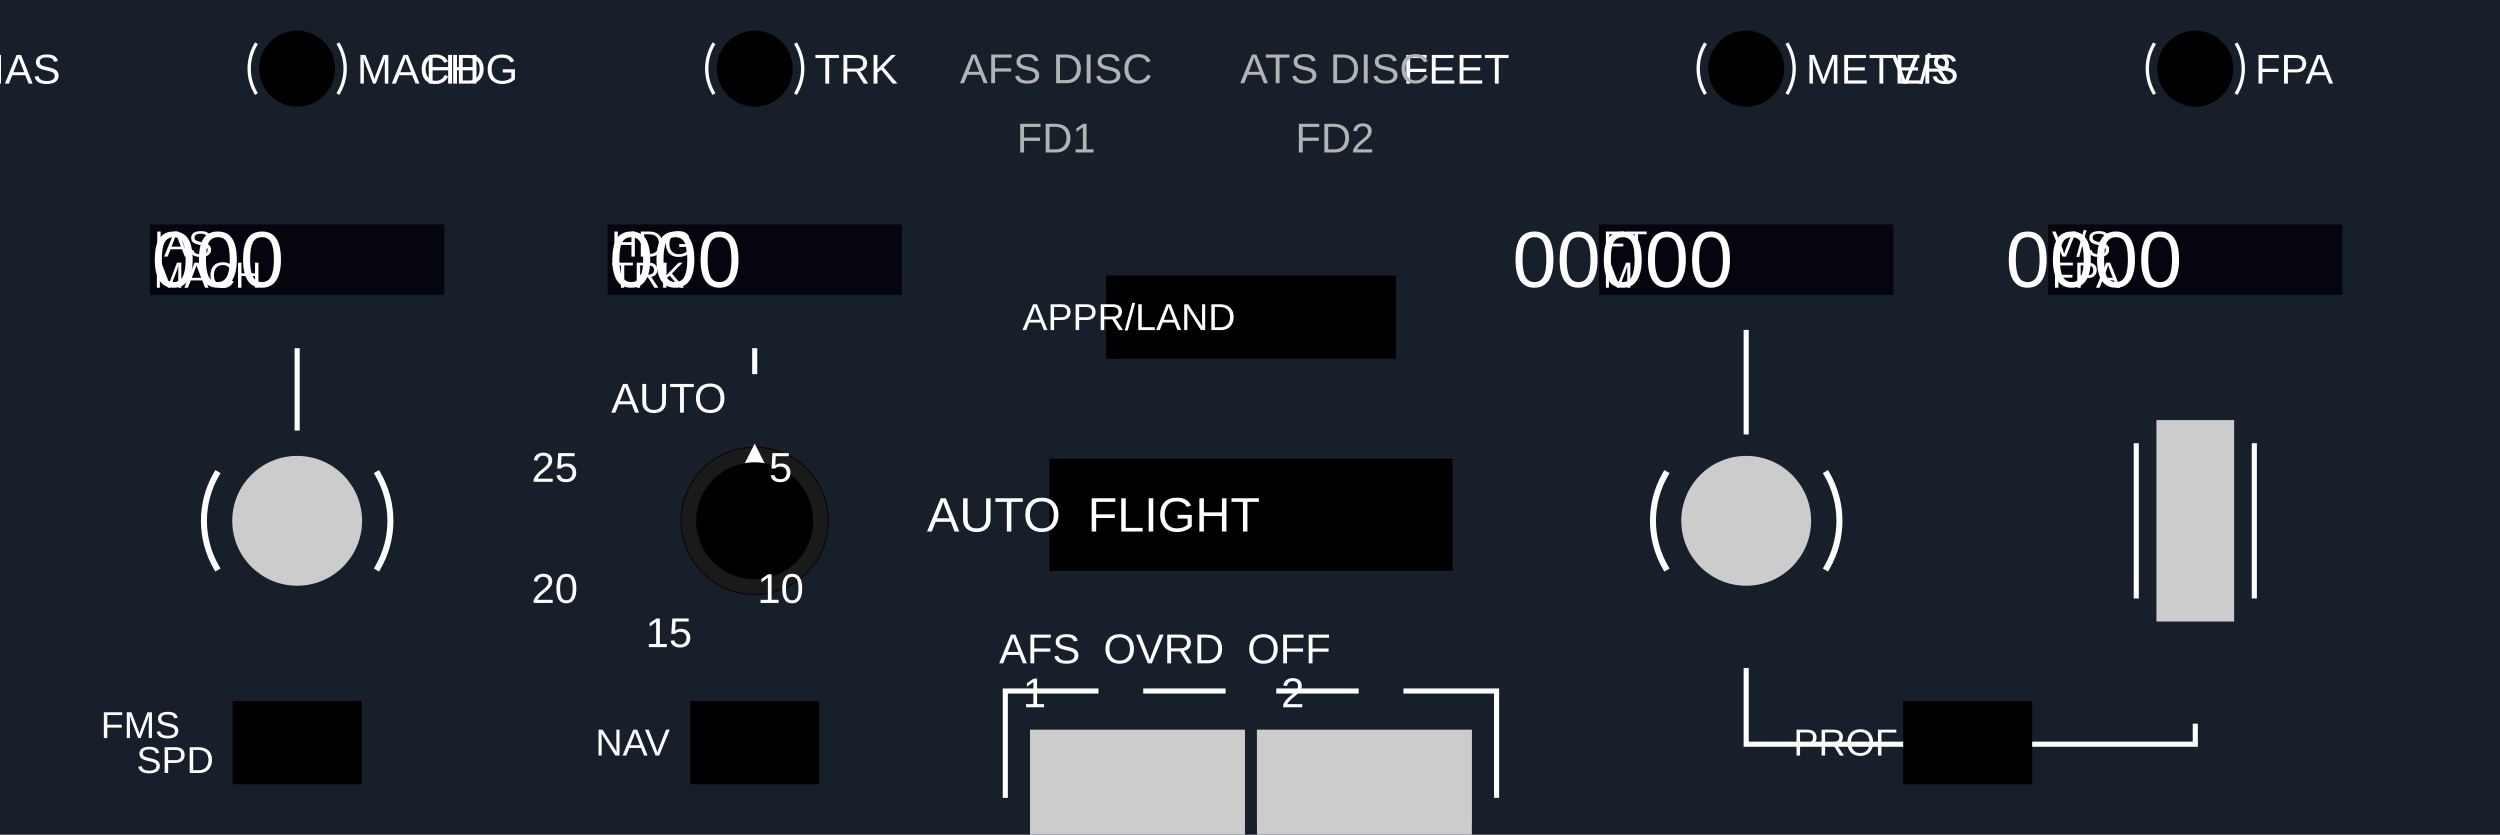
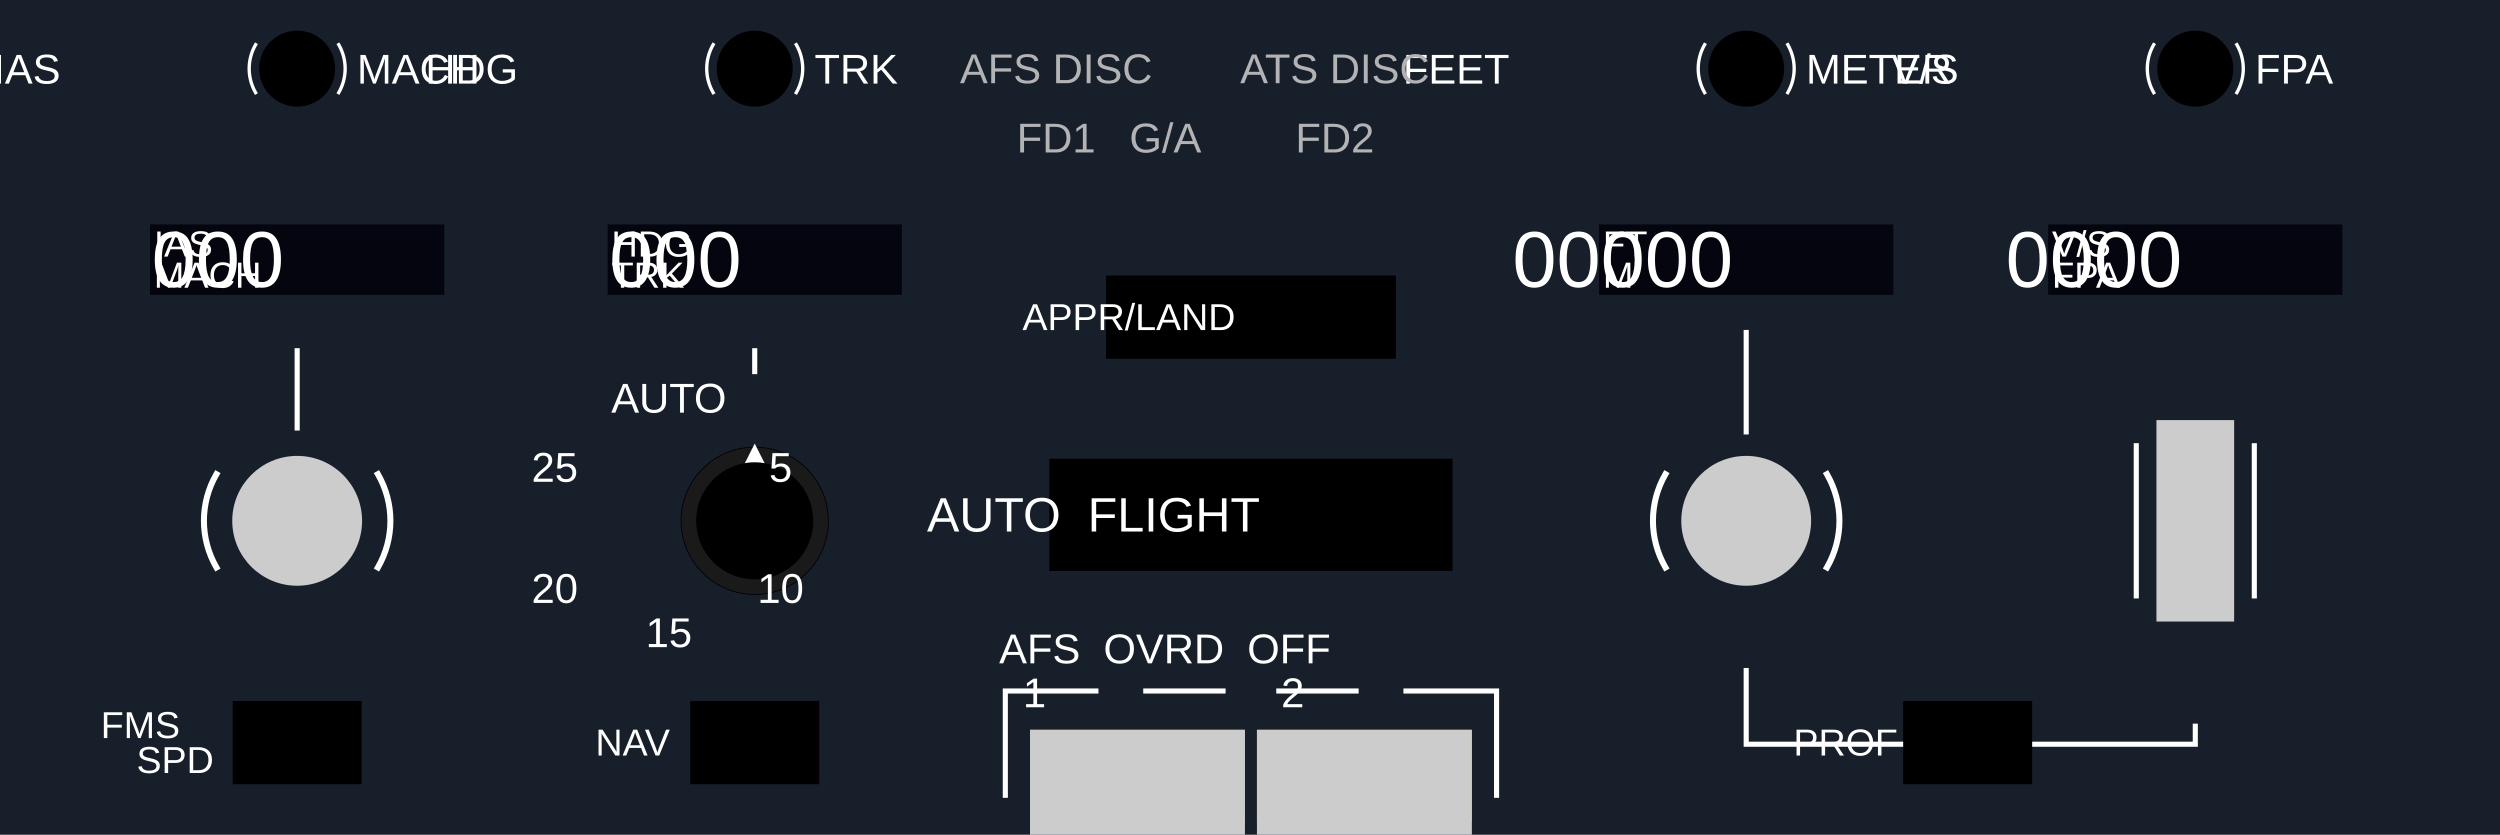
<svg xmlns="http://www.w3.org/2000/svg" xmlns:ns1="http://www.openswatchbook.org/uri/2009/osb" version="1.1" width="599" height="200" id="svg3651">
  <defs id="defs3653">
    <linearGradient id="linearGradient5215">
      <stop style="stop-color:#e6e6e6;stop-opacity:1;" offset="0" id="stop5217" />
      <stop style="stop-color:#e6e6e6;stop-opacity:0;" offset="1" id="stop5219" />
    </linearGradient>
    <linearGradient id="linearGradient5209" ns1:paint="solid">
      <stop style="stop-color:#e6e6e6;stop-opacity:1;" offset="0" id="stop5211" />
    </linearGradient>
    <symbol id="*Paper_Space" />
    <symbol id="*Model_Space" />
    <pattern y="0" x="0" width="8" patternUnits="userSpaceOnUse" id="Hatch" height="8">
      <path id="path5322" stroke-width="0.25" stroke="#000000" linecap="square" d="M8 4 l-4,4" />
      <path id="path5324" stroke-width="0.25" stroke="#000000" linecap="square" d="M6 2 l-4,4" />
      <path id="path5326" stroke-width="0.25" stroke="#000000" linecap="square" d="M4 0 l-4,4" />
    </pattern>
    <marker style="overflow:visible" refY="0" refX="0" orient="auto" id="DistanceX">
      <path id="path5319" style="stroke:#000000;stroke-width:0.5" d="M 3,-3 -3,3 M 0,-5 0,5" />
    </marker>
  </defs>
  <g id="layer1" transform="translate(0,-852.3622)">
    <rect style="fill:#171f2b;fill-opacity:1;stroke:none;stroke-width:1.8;stroke-linecap:square;stroke-linejoin:miter;stroke-miterlimit:4;stroke-dasharray:none;stroke-opacity:1" id="rect4230" width="599" height="200" x="0" y="852.362" />
    <g id="ApprLand" transform="matrix(0.8,0,0,0.8,228.5241,108.537)">
      <rect y="1012.298" x="45.599" height="24.944" width="86.804" id="rect4392-4" style="fill:#000000;fill-opacity:1;stroke:none;stroke-width:1.8;stroke-linecap:square;stroke-linejoin:miter;stroke-miterlimit:4;stroke-dasharray:none;stroke-opacity:1" />
      <text transform="scale(1.000002,0.9999983)" id="text4394-3" y="1028.642" x="88.855" style="font-style:normal;font-weight:normal;font-size:40.001px;line-height:93%;font-family:sans-serif;text-align:center;letter-spacing:0px;word-spacing:0px;text-anchor:middle;fill:#000000;fill-opacity:1;stroke:none;stroke-width:1px;stroke-linecap:butt;stroke-linejoin:miter;stroke-opacity:1" xml:space="preserve">
        <tspan id="tspan4396-8" style="font-style:normal;font-variant:normal;font-weight:normal;font-stretch:normal;font-size:11.25px;line-height:93%;font-family:'Liberation Sans';-inkscape-font-specification:'Liberation Sans';text-align:center;text-anchor:middle;fill:#ffffff" y="1028.642" x="88.855">APPR/LAND</tspan>
      </text>
    </g>
    <text xml:space="preserve" style="font-style:normal;font-weight:normal;font-size:32px;line-height:125%;font-family:sans-serif;letter-spacing:0px;word-spacing:0px;fill:#000000;fill-opacity:1;stroke:none;stroke-width:1px;stroke-linecap:butt;stroke-linejoin:miter;stroke-opacity:1" x="56.098" y="872.399" id="text4184">
      <tspan id="tspan4186" x="56.098" y="872.399" style="font-style:normal;font-variant:normal;font-weight:normal;font-stretch:normal;font-size:10px;font-family:'Liberation Sans';-inkscape-font-specification:'Liberation Sans';text-align:end;text-anchor:end;fill:#ffffff">IAS</tspan>
    </text>
    <text id="text4188" y="872.399" x="85.528" style="font-style:normal;font-weight:normal;font-size:32px;line-height:125%;font-family:sans-serif;letter-spacing:0px;word-spacing:0px;fill:#000000;fill-opacity:1;stroke:none;stroke-width:1px;stroke-linecap:butt;stroke-linejoin:miter;stroke-opacity:1" xml:space="preserve">
      <tspan style="font-style:normal;font-variant:normal;font-weight:normal;font-stretch:normal;font-size:10px;font-family:'Liberation Sans';-inkscape-font-specification:'Liberation Sans';fill:#ffffff" y="872.399" x="85.528" id="tspan4190">MACH</tspan>
    </text>
    <path style="fill:none;fill-opacity:1;stroke:#ffffff;stroke-width:0.8;stroke-linecap:square;stroke-linejoin:miter;stroke-miterlimit:4;stroke-dasharray:none;stroke-opacity:1" d="m 81.159,863.063 c 2.054,3.558 2.054,7.941 0,11.498" id="path4198" />
    <path style="fill:none;fill-opacity:1;stroke:#ffffff;stroke-width:0.8;stroke-linecap:square;stroke-linejoin:miter;stroke-miterlimit:4;stroke-dasharray:none;stroke-opacity:1" d="m 61.243,874.561 c -2.054,-3.558 -2.054,-7.941 -1e-6,-11.498" id="path4200" />
    <ellipse style="fill:#000000;fill-opacity:1;stroke:none;stroke-width:1;stroke-linecap:square;stroke-linejoin:miter;stroke-miterlimit:4;stroke-dasharray:none;stroke-opacity:1" id="IasMach" cx="71.201" cy="868.812" rx="9.101" ry="9.102" />
    <path style="fill:none;fill-rule:evenodd;stroke:#ffffff;stroke-width:1.224;stroke-linecap:butt;stroke-linejoin:miter;stroke-miterlimit:4;stroke-dasharray:none;stroke-opacity:1" d="m 71.201,935.785 0,19.738" id="path4204" />
    <path style="fill:none;fill-opacity:1;stroke:#ffffff;stroke-width:1.44;stroke-linecap:square;stroke-linejoin:miter;stroke-miterlimit:4;stroke-dasharray:none;stroke-opacity:1" d="m 90.548,965.98 c 3.991,6.912 3.991,15.428 0,22.34" id="path4206" />
    <path style="fill:none;fill-opacity:1;stroke:#ffffff;stroke-width:1.44;stroke-linecap:square;stroke-linejoin:miter;stroke-miterlimit:4;stroke-dasharray:none;stroke-opacity:1" d="m 51.854,988.32 c -3.991,-6.912 -3.991,-15.428 0,-22.34" id="path4208" />
    <ellipse cy="977.15" cx="71.201" id="SpdKnob" style="fill:#cccccc;fill-opacity:1;stroke:none;stroke-width:1;stroke-linecap:square;stroke-linejoin:miter;stroke-miterlimit:4;stroke-dasharray:none;stroke-opacity:1" rx="15.556" ry="15.556" />
    <g id="FmsSpeed" transform="matrix(0.8,0,0,0.8,0,210.4724)">
      <rect y="1012.299" x="69.685" height="24.943" width="38.632" id="rect4212" style="fill:#000000;fill-opacity:1;stroke:none;stroke-width:1.8;stroke-linecap:square;stroke-linejoin:miter;stroke-miterlimit:4;stroke-dasharray:none;stroke-opacity:1" />
      <text transform="scale(0.999998,1.000002)" id="text4214" y="1023.41" x="88.855" style="font-style:normal;font-weight:normal;font-size:40.001px;line-height:93%;font-family:sans-serif;text-align:center;letter-spacing:0px;word-spacing:0px;text-anchor:middle;fill:#000000;fill-opacity:1;stroke:none;stroke-width:1px;stroke-linecap:butt;stroke-linejoin:miter;stroke-opacity:1" xml:space="preserve">
        <tspan style="font-style:normal;font-variant:normal;font-weight:normal;font-stretch:normal;font-size:11.25px;line-height:93%;font-family:'Liberation Sans';-inkscape-font-specification:'Liberation Sans';text-align:center;text-anchor:middle;fill:#ffffff" y="1023.41" x="88.855" id="tspan4216">FMS</tspan>
        <tspan id="tspan4218" style="font-style:normal;font-variant:normal;font-weight:normal;font-stretch:normal;font-size:11.25px;line-height:93%;font-family:'Liberation Sans';-inkscape-font-specification:'Liberation Sans';text-align:center;text-anchor:middle;fill:#ffffff" y="1033.873" x="88.855">SPD</tspan>
      </text>
    </g>
    <rect style="fill:#04050e;fill-opacity:1;stroke:none;stroke-width:1.8;stroke-linecap:square;stroke-linejoin:miter;stroke-miterlimit:4;stroke-dasharray:none;stroke-opacity:1" id="rect4264" width="70.51" height="16.861" x="35.945" y="906.136" />
    <text id="text4304" y="872.399" x="165.727" style="font-style:normal;font-weight:normal;font-size:32px;line-height:125%;font-family:sans-serif;letter-spacing:0px;word-spacing:0px;fill:#000000;fill-opacity:1;stroke:none;stroke-width:1px;stroke-linecap:butt;stroke-linejoin:miter;stroke-opacity:1" xml:space="preserve">
      <tspan style="font-style:normal;font-variant:normal;font-weight:normal;font-stretch:normal;font-size:10px;font-family:'Liberation Sans';-inkscape-font-specification:'Liberation Sans';text-align:end;text-anchor:end;fill:#ffffff" y="872.399" x="165.727" id="tspan4306">HDG</tspan>
    </text>
    <text xml:space="preserve" style="font-style:normal;font-weight:normal;font-size:32px;line-height:125%;font-family:sans-serif;letter-spacing:0px;word-spacing:0px;fill:#000000;fill-opacity:1;stroke:none;stroke-width:1px;stroke-linecap:butt;stroke-linejoin:miter;stroke-opacity:1" x="195.157" y="872.399" id="text4308">
      <tspan id="tspan4310" x="195.157" y="872.399" style="font-style:normal;font-variant:normal;font-weight:normal;font-stretch:normal;font-size:10px;font-family:'Liberation Sans';-inkscape-font-specification:'Liberation Sans';fill:#ffffff">TRK</tspan>
    </text>
    <path id="path4312" d="m 190.788,863.063 c 2.054,3.558 2.054,7.941 0,11.498" style="fill:none;fill-opacity:1;stroke:#ffffff;stroke-width:0.8;stroke-linecap:square;stroke-linejoin:miter;stroke-miterlimit:4;stroke-dasharray:none;stroke-opacity:1" />
    <path id="path4314" d="m 170.872,874.561 c -2.054,-3.558 -2.054,-7.941 0,-11.498" style="fill:none;fill-opacity:1;stroke:#ffffff;stroke-width:0.8;stroke-linecap:square;stroke-linejoin:miter;stroke-miterlimit:4;stroke-dasharray:none;stroke-opacity:1" />
    <ellipse ry="9.102" rx="9.101" cy="868.812" cx="180.83" id="HdgTrk" style="fill:#000000;fill-opacity:1;stroke:none;stroke-width:1;stroke-linecap:square;stroke-linejoin:miter;stroke-miterlimit:4;stroke-dasharray:none;stroke-opacity:1" />
    <path id="path4318" d="m 180.83,935.785 0,6.221" style="fill:none;fill-rule:evenodd;stroke:#ffffff;stroke-width:1.224;stroke-linecap:butt;stroke-linejoin:miter;stroke-miterlimit:4;stroke-dasharray:none;stroke-opacity:1" />
    <g id="HdgKnob">
      <ellipse ry="17.646" rx="17.646" style="fill:#1a1a1a;fill-opacity:1;stroke:#000000;stroke-width:0.2;stroke-linecap:square;stroke-linejoin:miter;stroke-miterlimit:4;stroke-dasharray:none;stroke-opacity:1" id="ellipse4386" cx="180.83" cy="977.15" />
      <path id="BankLimit" d="m 177.886,965.603 2.944,-5.853 2.944,5.853" style="fill:#ffffff;fill-rule:evenodd;stroke:#ffffff;stroke-width:1px;stroke-linecap:butt;stroke-linejoin:miter;stroke-opacity:1" />
      <ellipse cy="977.15" cx="180.83" id="path4202" style="fill:#000000;fill-opacity:1;stroke:none;stroke-width:1;stroke-linecap:square;stroke-linejoin:miter;stroke-miterlimit:4;stroke-dasharray:none;stroke-opacity:1" rx="14.023" ry="14.023" />
    </g>
    <g transform="matrix(0.8,0,0,0.8,109.6293,210.4724)" id="Nav">
      <rect style="fill:#000000;fill-opacity:1;stroke:none;stroke-width:1.8;stroke-linecap:square;stroke-linejoin:miter;stroke-miterlimit:4;stroke-dasharray:none;stroke-opacity:1" id="rect4328" width="38.632" height="24.944" x="69.685" y="1012.298" />
      <text xml:space="preserve" style="font-style:normal;font-weight:normal;font-size:40.001px;line-height:93%;font-family:sans-serif;text-align:center;letter-spacing:0px;word-spacing:0px;text-anchor:middle;fill:#000000;fill-opacity:1;stroke:none;stroke-width:1px;stroke-linecap:butt;stroke-linejoin:miter;stroke-opacity:1" x="88.855" y="1028.642" id="text4330" transform="scale(1.000002,0.9999983)">
        <tspan x="88.855" y="1028.642" style="font-style:normal;font-variant:normal;font-weight:normal;font-stretch:normal;font-size:11.25px;line-height:93%;font-family:'Liberation Sans';-inkscape-font-specification:'Liberation Sans';text-align:center;text-anchor:middle;fill:#ffffff" id="tspan4334">NAV</tspan>
      </text>
    </g>
    <rect y="906.136" x="145.574" height="16.861" width="70.51" id="rect4336" style="fill:#04050e;fill-opacity:1;stroke:none;stroke-width:1.8;stroke-linecap:square;stroke-linejoin:miter;stroke-miterlimit:4;stroke-dasharray:none;stroke-opacity:1" />
    <text id="BankAuto" y="951.232" x="181.058" style="font-style:normal;font-weight:normal;font-size:32px;line-height:125%;font-family:sans-serif;letter-spacing:0px;word-spacing:0px;fill:#000000;fill-opacity:1;stroke:none;stroke-width:1px;stroke-linecap:butt;stroke-linejoin:miter;stroke-opacity:1" xml:space="preserve">
      <tspan style="font-style:normal;font-variant:normal;font-weight:normal;font-stretch:normal;font-size:10px;font-family:'Liberation Sans';-inkscape-font-specification:'Liberation Sans';text-align:center;text-anchor:middle;fill:#ffffff" y="951.232" x="181.058" id="tspan4346">AUTO</tspan>
    </text>
    <text xml:space="preserve" style="font-style:normal;font-weight:normal;font-size:32px;line-height:125%;font-family:sans-serif;letter-spacing:0px;word-spacing:0px;fill:#000000;fill-opacity:1;stroke:none;stroke-width:1px;stroke-linecap:butt;stroke-linejoin:miter;stroke-opacity:1" x="181.058" y="1007.415" id="Bank15">
      <tspan id="tspan4368" x="181.058" y="1007.415" style="font-style:normal;font-variant:normal;font-weight:normal;font-stretch:normal;font-size:10px;font-family:'Liberation Sans';-inkscape-font-specification:'Liberation Sans';text-align:center;text-anchor:middle;fill:#ffffff">15</tspan>
    </text>
    <text id="Bank20" y="996.826" x="153.72" style="font-style:normal;font-weight:normal;font-size:32px;line-height:125%;font-family:sans-serif;letter-spacing:0px;word-spacing:0px;fill:#000000;fill-opacity:1;stroke:none;stroke-width:1px;stroke-linecap:butt;stroke-linejoin:miter;stroke-opacity:1" xml:space="preserve" transform="scale(1.000002,0.9999978)">
      <tspan style="font-style:normal;font-variant:normal;font-weight:normal;font-stretch:normal;font-size:10px;font-family:'Liberation Sans';-inkscape-font-specification:'Liberation Sans';text-align:center;text-anchor:middle;fill:#ffffff" y="996.826" x="153.72" id="tspan4372">20</tspan>
    </text>
    <text xml:space="preserve" style="font-style:normal;font-weight:normal;font-size:32px;line-height:125%;font-family:sans-serif;letter-spacing:0px;word-spacing:0px;fill:#000000;fill-opacity:1;stroke:none;stroke-width:1px;stroke-linecap:butt;stroke-linejoin:miter;stroke-opacity:1" x="207.833" y="996.826" id="Bank10" transform="scale(1.000002,0.9999978)">
      <tspan id="tspan4376" x="207.833" y="996.826" style="font-style:normal;font-variant:normal;font-weight:normal;font-stretch:normal;font-size:10px;font-family:'Liberation Sans';-inkscape-font-specification:'Liberation Sans';text-align:center;text-anchor:middle;fill:#ffffff">10</tspan>
    </text>
    <text xml:space="preserve" style="font-style:normal;font-weight:normal;font-size:32px;line-height:125%;font-family:sans-serif;letter-spacing:0px;word-spacing:0px;fill:#000000;fill-opacity:1;stroke:none;stroke-width:1px;stroke-linecap:butt;stroke-linejoin:miter;stroke-opacity:1" x="153.72" y="967.808" id="Bank25" transform="scale(1.000002,0.9999978)">
      <tspan id="tspan4380" x="153.72" y="967.808" style="font-style:normal;font-variant:normal;font-weight:normal;font-stretch:normal;font-size:10px;font-family:'Liberation Sans';-inkscape-font-specification:'Liberation Sans';text-align:center;text-anchor:middle;fill:#ffffff">25</tspan>
    </text>
    <text id="Bank5" y="967.808" x="207.833" style="font-style:normal;font-weight:normal;font-size:32px;line-height:125%;font-family:sans-serif;letter-spacing:0px;word-spacing:0px;fill:#000000;fill-opacity:1;stroke:none;stroke-width:1px;stroke-linecap:butt;stroke-linejoin:miter;stroke-opacity:1" xml:space="preserve" transform="scale(1.000002,0.9999978)">
      <tspan style="font-style:normal;font-variant:normal;font-weight:normal;font-stretch:normal;font-size:10px;font-family:'Liberation Sans';-inkscape-font-specification:'Liberation Sans';text-align:center;text-anchor:middle;fill:#ffffff" y="967.808" x="207.833" id="tspan4384">5</tspan>
    </text>
    <path style="fill:none;fill-rule:evenodd;stroke:#ffffff;stroke-width:1.224;stroke-linecap:butt;stroke-linejoin:miter;stroke-miterlimit:4;stroke-dasharray:none;stroke-opacity:1" d="m 418.388,1012.41 0,18.266 107.603,0 0,-4.928" id="path4432" />
    <g id="Prof" transform="matrix(0.8,0,0,0.8,400.2543,210.4724)">
      <rect y="1012.298" x="69.685" height="24.944" width="38.632" id="rect4392" style="fill:#000000;fill-opacity:1;stroke:none;stroke-width:1.8;stroke-linecap:square;stroke-linejoin:miter;stroke-miterlimit:4;stroke-dasharray:none;stroke-opacity:1" />
      <text transform="scale(1.000002,0.9999983)" id="text4394" y="1028.642" x="88.855" style="font-style:normal;font-weight:normal;font-size:40.001px;line-height:93%;font-family:sans-serif;text-align:center;letter-spacing:0px;word-spacing:0px;text-anchor:middle;fill:#000000;fill-opacity:1;stroke:none;stroke-width:1px;stroke-linecap:butt;stroke-linejoin:miter;stroke-opacity:1" xml:space="preserve">
        <tspan id="tspan4396" style="font-style:normal;font-variant:normal;font-weight:normal;font-stretch:normal;font-size:11.25px;line-height:93%;font-family:'Liberation Sans';-inkscape-font-specification:'Liberation Sans';text-align:center;text-anchor:middle;fill:#ffffff" y="1028.642" x="88.855">PROF</tspan>
      </text>
    </g>
    <text id="text4398" y="872.399" x="403.285" style="font-style:normal;font-weight:normal;font-size:32px;line-height:125%;font-family:sans-serif;letter-spacing:0px;word-spacing:0px;fill:#000000;fill-opacity:1;stroke:none;stroke-width:1px;stroke-linecap:butt;stroke-linejoin:miter;stroke-opacity:1" xml:space="preserve">
      <tspan style="font-style:normal;font-variant:normal;font-weight:normal;font-stretch:normal;font-size:10px;font-family:'Liberation Sans';-inkscape-font-specification:'Liberation Sans';text-align:end;text-anchor:end;fill:#ffffff" y="872.399" x="403.285" id="tspan4400">FEET</tspan>
    </text>
    <text xml:space="preserve" style="font-style:normal;font-weight:normal;font-size:32px;line-height:125%;font-family:sans-serif;letter-spacing:0px;word-spacing:0px;fill:#000000;fill-opacity:1;stroke:none;stroke-width:1px;stroke-linecap:butt;stroke-linejoin:miter;stroke-opacity:1" x="432.715" y="872.399" id="text4402">
      <tspan id="tspan4404" x="432.715" y="872.399" style="font-style:normal;font-variant:normal;font-weight:normal;font-stretch:normal;font-size:10px;font-family:'Liberation Sans';-inkscape-font-specification:'Liberation Sans';fill:#ffffff">METER</tspan>
    </text>
    <path id="path4406" d="m 428.346,863.063 c 2.054,3.558 2.054,7.941 0,11.498" style="fill:none;fill-opacity:1;stroke:#ffffff;stroke-width:0.8;stroke-linecap:square;stroke-linejoin:miter;stroke-miterlimit:4;stroke-dasharray:none;stroke-opacity:1" />
    <path id="path4408" d="m 408.431,874.561 c -2.054,-3.558 -2.054,-7.941 -1e-5,-11.498" style="fill:none;fill-opacity:1;stroke:#ffffff;stroke-width:0.8;stroke-linecap:square;stroke-linejoin:miter;stroke-miterlimit:4;stroke-dasharray:none;stroke-opacity:1" />
    <ellipse ry="9.102" rx="9.101" cy="868.812" cx="418.388" id="FeetMeter" style="fill:#000000;fill-opacity:1;stroke:none;stroke-width:1;stroke-linecap:square;stroke-linejoin:miter;stroke-miterlimit:4;stroke-dasharray:none;stroke-opacity:1" />
    <path id="path4412" d="m 418.388,931.41 0,25.05" style="fill:none;fill-rule:evenodd;stroke:#ffffff;stroke-width:1.224;stroke-linecap:butt;stroke-linejoin:miter;stroke-miterlimit:4;stroke-dasharray:none;stroke-opacity:1" />
    <path id="path4414" d="m 437.736,965.98 c 3.991,6.912 3.991,15.428 0,22.34" style="fill:none;fill-opacity:1;stroke:#ffffff;stroke-width:1.44;stroke-linecap:square;stroke-linejoin:miter;stroke-miterlimit:4;stroke-dasharray:none;stroke-opacity:1" />
    <path id="path4416" d="m 399.041,988.32 c -3.991,-6.912 -3.991,-15.428 0,-22.34" style="fill:none;fill-opacity:1;stroke:#ffffff;stroke-width:1.44;stroke-linecap:square;stroke-linejoin:miter;stroke-miterlimit:4;stroke-dasharray:none;stroke-opacity:1" />
    <ellipse ry="15.556" rx="15.556" style="fill:#cccccc;fill-opacity:1;stroke:none;stroke-width:1;stroke-linecap:square;stroke-linejoin:miter;stroke-miterlimit:4;stroke-dasharray:none;stroke-opacity:1" id="AltKnob" cx="418.389" cy="977.15" />
    <rect y="906.136" x="383.133" height="16.861" width="70.51" id="rect4420" style="fill:#04050e;fill-opacity:1;stroke:none;stroke-width:1.8;stroke-linecap:square;stroke-linejoin:miter;stroke-miterlimit:4;stroke-dasharray:none;stroke-opacity:1" />
    <text xml:space="preserve" style="font-style:normal;font-weight:normal;font-size:32px;line-height:125%;font-family:sans-serif;letter-spacing:0px;word-spacing:0px;fill:#000000;fill-opacity:1;stroke:none;stroke-width:1px;stroke-linecap:butt;stroke-linejoin:miter;stroke-opacity:1" x="510.889" y="872.399" id="text4434">
      <tspan id="tspan4436" x="510.889" y="872.399" style="font-style:normal;font-variant:normal;font-weight:normal;font-stretch:normal;font-size:10px;font-family:'Liberation Sans';-inkscape-font-specification:'Liberation Sans';text-align:end;text-anchor:end;fill:#ffffff">V/S</tspan>
    </text>
    <text id="text4438" y="872.399" x="540.319" style="font-style:normal;font-weight:normal;font-size:32px;line-height:125%;font-family:sans-serif;letter-spacing:0px;word-spacing:0px;fill:#000000;fill-opacity:1;stroke:none;stroke-width:1px;stroke-linecap:butt;stroke-linejoin:miter;stroke-opacity:1" xml:space="preserve">
      <tspan style="font-style:normal;font-variant:normal;font-weight:normal;font-stretch:normal;font-size:10px;font-family:'Liberation Sans';-inkscape-font-specification:'Liberation Sans';fill:#ffffff" y="872.399" x="540.319" id="tspan4440">FPA</tspan>
    </text>
    <path style="fill:none;fill-opacity:1;stroke:#ffffff;stroke-width:0.8;stroke-linecap:square;stroke-linejoin:miter;stroke-miterlimit:4;stroke-dasharray:none;stroke-opacity:1" d="m 535.95,863.063 c 2.054,3.558 2.054,7.941 0,11.498" id="path4442" />
    <path style="fill:none;fill-opacity:1;stroke:#ffffff;stroke-width:0.8;stroke-linecap:square;stroke-linejoin:miter;stroke-miterlimit:4;stroke-dasharray:none;stroke-opacity:1" d="m 516.034,874.561 c -2.054,-3.558 -2.054,-7.941 -1e-5,-11.498" id="path4444" />
    <ellipse style="fill:#000000;fill-opacity:1;stroke:none;stroke-width:1;stroke-linecap:square;stroke-linejoin:miter;stroke-miterlimit:4;stroke-dasharray:none;stroke-opacity:1" id="VsFpa" cx="525.991" cy="868.812" rx="9.101" ry="9.102" />
    <rect style="fill:#04050e;fill-opacity:1;stroke:none;stroke-width:1.8;stroke-linecap:square;stroke-linejoin:miter;stroke-miterlimit:4;stroke-dasharray:none;stroke-opacity:1" id="rect4448" width="70.51" height="16.861" x="490.736" y="906.136" />
    <rect style="fill:#cccccc;fill-opacity:1;stroke:none;stroke-width:1.8;stroke-linecap:square;stroke-linejoin:miter;stroke-miterlimit:4;stroke-dasharray:none;stroke-opacity:1" id="VsKnob" width="18.621" height="48.268" x="516.681" y="953.016" />
    <path style="fill:none;fill-rule:evenodd;stroke:#ffffff;stroke-width:1.224;stroke-linecap:butt;stroke-linejoin:miter;stroke-miterlimit:4;stroke-dasharray:none;stroke-opacity:1" d="m 511.85,958.548 0,37.204" id="path4463" />
    <path id="path4465" d="m 540.133,958.548 0,37.204" style="fill:none;fill-rule:evenodd;stroke:#ffffff;stroke-width:1.224;stroke-linecap:butt;stroke-linejoin:miter;stroke-miterlimit:4;stroke-dasharray:none;stroke-opacity:1" />
    <g transform="matrix(1.032161,0,0,1.032161,207.8615,-81.99901)" id="Autoflight">
      <rect style="fill:#000000;fill-opacity:1;stroke:none;stroke-width:1.8;stroke-linecap:square;stroke-linejoin:miter;stroke-miterlimit:4;stroke-dasharray:none;stroke-opacity:1" id="rect4493" width="93.574" height="26.06" x="42.214" y="1011.74" />
      <text xml:space="preserve" style="font-style:normal;font-weight:normal;font-size:40.001px;line-height:93%;font-family:sans-serif;text-align:center;letter-spacing:0px;word-spacing:0px;text-anchor:middle;fill:#000000;fill-opacity:1;stroke:none;stroke-width:1px;stroke-linecap:butt;stroke-linejoin:miter;stroke-opacity:1" x="88.855" y="1028.642" id="text4495" transform="scale(1.000002,0.9999983)">
        <tspan x="88.855" y="1028.642" style="font-style:normal;font-variant:normal;font-weight:normal;font-stretch:normal;font-size:11.25px;line-height:93%;font-family:'Liberation Sans';-inkscape-font-specification:'Liberation Sans';text-align:center;text-anchor:middle;fill:#ffffff" id="tspan4497">AUTO  FLIGHT</tspan>
      </text>
    </g>
    <path style="fill:none;fill-rule:evenodd;stroke:#ffffff;stroke-width:1.224;stroke-linecap:butt;stroke-linejoin:miter;stroke-miterlimit:4;stroke-dasharray:none;stroke-opacity:1" d="m 336.263,1017.925 22.313,0 0,25.597" id="path4499" />
    <path id="path4501" d="m 263.187,1017.925 -22.313,0 0,25.597" style="fill:none;fill-rule:evenodd;stroke:#ffffff;stroke-width:1.224;stroke-linecap:butt;stroke-linejoin:miter;stroke-miterlimit:4;stroke-dasharray:none;stroke-opacity:1" />
    <text transform="scale(1.000003,0.9999968)" xml:space="preserve" style="font-style:normal;font-weight:normal;font-size:32px;line-height:125%;font-family:sans-serif;letter-spacing:0px;word-spacing:0px;fill:#000000;fill-opacity:1;stroke:none;stroke-width:1px;stroke-linecap:butt;stroke-linejoin:miter;stroke-opacity:1" x="268.66" y="1021.831" id="text4503">
      <tspan id="tspan4505" x="268.66" y="1021.831" style="font-style:normal;font-variant:normal;font-weight:normal;font-stretch:normal;font-size:10px;font-family:'Liberation Sans';-inkscape-font-specification:'Liberation Sans';text-align:center;text-anchor:middle;fill:#ffffff">1</tspan>
    </text>
    <text id="text4507" y="1021.831" x="330.535" style="font-style:normal;font-weight:normal;font-size:32px;line-height:125%;font-family:sans-serif;letter-spacing:0px;word-spacing:0px;fill:#000000;fill-opacity:1;stroke:none;stroke-width:1px;stroke-linecap:butt;stroke-linejoin:miter;stroke-opacity:1" xml:space="preserve" transform="scale(1.000003,0.9999968)">
      <tspan style="font-style:normal;font-variant:normal;font-weight:normal;font-stretch:normal;font-size:10px;font-family:'Liberation Sans';-inkscape-font-specification:'Liberation Sans';text-align:center;text-anchor:middle;fill:#ffffff" y="1021.831" x="330.535" id="tspan4509">2</tspan>
    </text>
    <path id="path4511" d="m 293.656,1017.925 -19.738,0" style="fill:none;fill-rule:evenodd;stroke:#ffffff;stroke-width:1.224;stroke-linecap:butt;stroke-linejoin:miter;stroke-miterlimit:4;stroke-dasharray:none;stroke-opacity:1" />
    <path style="fill:none;fill-rule:evenodd;stroke:#ffffff;stroke-width:1.224;stroke-linecap:butt;stroke-linejoin:miter;stroke-miterlimit:4;stroke-dasharray:none;stroke-opacity:1" d="m 325.531,1017.925 -19.738,0" id="path4513" />
    <text id="text4515" y="1011.295" x="299.917" style="font-style:normal;font-weight:normal;font-size:32px;line-height:125%;font-family:sans-serif;letter-spacing:0px;word-spacing:0px;fill:#000000;fill-opacity:1;stroke:none;stroke-width:1px;stroke-linecap:butt;stroke-linejoin:miter;stroke-opacity:1" xml:space="preserve" transform="scale(1.000002,0.9999979)">
      <tspan style="font-style:normal;font-variant:normal;font-weight:normal;font-stretch:normal;font-size:10px;font-family:'Liberation Sans';-inkscape-font-specification:'Liberation Sans';text-align:center;text-anchor:middle;fill:#ffffff" y="1011.295" x="299.917" id="tspan4517">AFS  OVRD  OFF</tspan>
    </text>
    <text id="AfsDisc" y="872.303" x="273.857" style="font-style:normal;font-weight:normal;font-size:32px;line-height:125%;font-family:sans-serif;text-align:center;letter-spacing:0px;word-spacing:0px;text-anchor:middle;fill:#b3b3b3;fill-opacity:1;stroke:none;stroke-width:1px;stroke-linecap:butt;stroke-linejoin:miter;stroke-opacity:1;" xml:space="preserve" transform="scale(1.000002,0.9999979)">
      <tspan style="font-style:normal;font-variant:normal;font-weight:normal;font-stretch:normal;font-size:10px;font-family:'Liberation Sans';-inkscape-font-specification:'Liberation Sans';text-align:center;text-anchor:middle;fill:#b3b3b3;" y="872.303" x="273.857" id="tspan4525">AFS DISC</tspan>
    </text>
    <text xml:space="preserve" style="font-style:normal;font-weight:normal;font-size:10px;line-height:125%;font-family:sans-serif;text-align:center;letter-spacing:0px;word-spacing:0px;text-anchor:middle;fill:#b3b3b3;fill-opacity:1;stroke:none;stroke-width:1px;stroke-linecap:butt;stroke-linejoin:miter;stroke-opacity:1;" x="326.329" y="872.303" id="AtsDisc" transform="scale(1.000002,0.9999979)">
      <tspan id="tspan4529" x="326.329" y="872.303" style="font-style:normal;font-variant:normal;font-weight:normal;font-stretch:normal;font-size:10px;font-family:'Liberation Sans';-inkscape-font-specification:'Liberation Sans';text-align:center;text-anchor:middle;fill:#b3b3b3;">ATS DISC</tspan>
    </text>
    <g id="Display">
      <text transform="scale(1.000016,0.9999842)" id="Spd" y="921.127" x="102.67" style="font-style:normal;font-weight:normal;font-size:19.016px;line-height:125%;font-family:sans-serif;letter-spacing:0px;word-spacing:0px;fill:#ffffff;fill-opacity:1;stroke:none;stroke-width:1px;stroke-linecap:butt;stroke-linejoin:miter;stroke-opacity:1" xml:space="preserve">
        <tspan style="font-style:normal;font-variant:normal;font-weight:normal;font-stretch:normal;font-family:'Liberation Sans';-inkscape-font-specification:'Liberation Sans';text-align:end;text-anchor:end" y="921.127" x="102.67" id="tspan4302">000</tspan>
      </text>
      <text xml:space="preserve" style="font-style:normal;font-weight:normal;font-size:19.016px;line-height:125%;font-family:sans-serif;letter-spacing:0px;word-spacing:0px;fill:#ffffff;fill-opacity:1;stroke:none;stroke-width:1px;stroke-linecap:butt;stroke-linejoin:miter;stroke-opacity:1" x="212.297" y="921.127" id="Hdg" transform="scale(1.000016,0.9999842)">
        <tspan id="tspan4340" x="212.297" y="921.127" style="font-style:normal;font-variant:normal;font-weight:normal;font-stretch:normal;font-family:'Liberation Sans';-inkscape-font-specification:'Liberation Sans';text-align:end;text-anchor:end">000</tspan>
      </text>
      <text xml:space="preserve" style="font-style:normal;font-weight:normal;font-size:19.016px;line-height:125%;font-family:sans-serif;letter-spacing:0px;word-spacing:0px;fill:#ffffff;fill-opacity:1;stroke:none;stroke-width:1px;stroke-linecap:butt;stroke-linejoin:miter;stroke-opacity:1" x="449.851" y="921.127" id="Alt" transform="scale(1.000016,0.9999842)">
        <tspan id="tspan4424" x="449.851" y="921.127" style="font-style:normal;font-variant:normal;font-weight:normal;font-stretch:normal;font-family:'Liberation Sans';-inkscape-font-specification:'Liberation Sans';text-align:end;text-anchor:end">00000</tspan>
      </text>
      <text transform="scale(1.000016,0.9999842)" id="Vs" y="921.127" x="557.453" style="font-style:normal;font-weight:normal;font-size:19.016px;line-height:125%;font-family:sans-serif;letter-spacing:0px;word-spacing:0px;fill:#ffffff;fill-opacity:1;stroke:none;stroke-width:1px;stroke-linecap:butt;stroke-linejoin:miter;stroke-opacity:1" xml:space="preserve">
        <tspan style="font-style:normal;font-variant:normal;font-weight:normal;font-stretch:normal;font-family:'Liberation Sans';-inkscape-font-specification:'Liberation Sans';text-align:end;text-anchor:end" y="921.127" x="557.453" id="tspan4452">0000</tspan>
      </text>
      <text xml:space="preserve" style="font-style:normal;font-weight:normal;font-size:32px;line-height:125%;font-family:sans-serif;letter-spacing:0px;word-spacing:0px;fill:#000000;fill-opacity:1;stroke:none;stroke-width:1px;stroke-linecap:butt;stroke-linejoin:miter;stroke-opacity:1" x="36.866" y="913.849" id="IasInd">
        <tspan id="tspan4543" x="36.866" y="913.849" style="font-style:normal;font-variant:normal;font-weight:normal;font-stretch:normal;font-size:8.75px;font-family:'Liberation Sans';-inkscape-font-specification:'Liberation Sans';text-align:start;text-anchor:start;fill:#ffffff">IAS</tspan>
      </text>
      <text id="MachInd" y="921.308" x="36.866" style="font-style:normal;font-weight:normal;font-size:32px;line-height:125%;font-family:sans-serif;letter-spacing:0px;word-spacing:0px;fill:#000000;fill-opacity:1;stroke:none;stroke-width:1px;stroke-linecap:butt;stroke-linejoin:miter;stroke-opacity:1" xml:space="preserve">
        <tspan style="font-style:normal;font-variant:normal;font-weight:normal;font-stretch:normal;font-size:8.75px;font-family:'Liberation Sans';-inkscape-font-specification:'Liberation Sans';text-align:start;text-anchor:start;fill:#ffffff" y="921.308" x="36.866" id="tspan4547">MACH</tspan>
      </text>
      <text id="HdgInd" y="913.849" x="146.495" style="font-style:normal;font-weight:normal;font-size:32px;line-height:125%;font-family:sans-serif;letter-spacing:0px;word-spacing:0px;fill:#000000;fill-opacity:1;stroke:none;stroke-width:1px;stroke-linecap:butt;stroke-linejoin:miter;stroke-opacity:1" xml:space="preserve">
        <tspan style="font-style:normal;font-variant:normal;font-weight:normal;font-stretch:normal;font-size:8.75px;font-family:'Liberation Sans';-inkscape-font-specification:'Liberation Sans';text-align:start;text-anchor:start;fill:#ffffff" y="913.849" x="146.495" id="tspan4551">HDG</tspan>
      </text>
      <text xml:space="preserve" style="font-style:normal;font-weight:normal;font-size:32px;line-height:125%;font-family:sans-serif;letter-spacing:0px;word-spacing:0px;fill:#000000;fill-opacity:1;stroke:none;stroke-width:1px;stroke-linecap:butt;stroke-linejoin:miter;stroke-opacity:1" x="146.495" y="921.308" id="TrkInd">
        <tspan id="tspan4555" x="146.495" y="921.308" style="font-style:normal;font-variant:normal;font-weight:normal;font-stretch:normal;font-size:8.75px;font-family:'Liberation Sans';-inkscape-font-specification:'Liberation Sans';text-align:start;text-anchor:start;fill:#ffffff">TRK</tspan>
      </text>
      <text xml:space="preserve" style="font-style:normal;font-weight:normal;font-size:32px;line-height:125%;font-family:sans-serif;letter-spacing:0px;word-spacing:0px;fill:#000000;fill-opacity:1;stroke:none;stroke-width:1px;stroke-linecap:butt;stroke-linejoin:miter;stroke-opacity:1" x="384.054" y="913.849" id="FeetInd">
        <tspan id="tspan4559" x="384.054" y="913.849" style="font-style:normal;font-variant:normal;font-weight:normal;font-stretch:normal;font-size:8.75px;font-family:'Liberation Sans';-inkscape-font-specification:'Liberation Sans';text-align:start;text-anchor:start;fill:#ffffff">FT</tspan>
      </text>
      <text id="MeterInd" y="921.308" x="384.054" style="font-style:normal;font-weight:normal;font-size:32px;line-height:125%;font-family:sans-serif;letter-spacing:0px;word-spacing:0px;fill:#000000;fill-opacity:1;stroke:none;stroke-width:1px;stroke-linecap:butt;stroke-linejoin:miter;stroke-opacity:1" xml:space="preserve">
        <tspan style="font-style:normal;font-variant:normal;font-weight:normal;font-stretch:normal;font-size:8.75px;font-family:'Liberation Sans';-inkscape-font-specification:'Liberation Sans';text-align:start;text-anchor:start;fill:#ffffff" y="921.308" x="384.054" id="tspan4563">M</tspan>
      </text>
      <text id="VsInd" y="913.849" x="491.657" style="font-style:normal;font-weight:normal;font-size:32px;line-height:125%;font-family:sans-serif;letter-spacing:0px;word-spacing:0px;fill:#000000;fill-opacity:1;stroke:none;stroke-width:1px;stroke-linecap:butt;stroke-linejoin:miter;stroke-opacity:1" xml:space="preserve">
        <tspan style="font-style:normal;font-variant:normal;font-weight:normal;font-stretch:normal;font-size:8.75px;font-family:'Liberation Sans';-inkscape-font-specification:'Liberation Sans';text-align:start;text-anchor:start;fill:#ffffff" y="913.849" x="491.657" id="tspan4567">V/S</tspan>
      </text>
      <text xml:space="preserve" style="font-style:normal;font-weight:normal;font-size:32px;line-height:125%;font-family:sans-serif;letter-spacing:0px;word-spacing:0px;fill:#000000;fill-opacity:1;stroke:none;stroke-width:1px;stroke-linecap:butt;stroke-linejoin:miter;stroke-opacity:1" x="491.657" y="921.308" id="FpaInd">
        <tspan id="tspan4571" x="491.657" y="921.308" style="font-style:normal;font-variant:normal;font-weight:normal;font-stretch:normal;font-size:8.75px;font-family:'Liberation Sans';-inkscape-font-specification:'Liberation Sans';text-align:start;text-anchor:start;fill:#ffffff">FPA</tspan>
      </text>
    </g>
    <g id="AfsOvrd2Group">
      <rect y="1027.219" x="301.164" height="21.961" width="51.496" id="rect4276" style="fill:#d79d00;fill-opacity:1;stroke:none;stroke-width:1.8;stroke-linecap:square;stroke-linejoin:miter;stroke-miterlimit:4;stroke-dasharray:none;stroke-opacity:1" />
      <rect style="fill:#cccccc;fill-opacity:1;stroke:none;stroke-width:1.8;stroke-linecap:square;stroke-linejoin:miter;stroke-miterlimit:4;stroke-dasharray:none;stroke-opacity:1" id="AfsOvrd2" width="51.496" height="25.143" x="301.164" y="1027.219" />
    </g>
    <g id="AfsOvrd1Group">
      <rect style="fill:#d79d00;fill-opacity:1;stroke:none;stroke-width:1.8;stroke-linecap:square;stroke-linejoin:miter;stroke-miterlimit:4;stroke-dasharray:none;stroke-opacity:1" id="rect4278" width="51.496" height="21.961" x="246.79" y="1027.219" />
      <rect y="1027.219" x="246.79" height="25.143" width="51.496" id="AfsOvrd1" style="fill:#cccccc;fill-opacity:1;stroke:none;stroke-width:1.8;stroke-linecap:square;stroke-linejoin:miter;stroke-miterlimit:4;stroke-dasharray:none;stroke-opacity:1" />
    </g>
    <text transform="scale(1.000002,0.9999979)" xml:space="preserve" style="font-style:normal;font-weight:normal;font-size:32px;line-height:125%;font-family:sans-serif;text-align:center;letter-spacing:0px;word-spacing:0px;text-anchor:middle;fill:#b3b3b3;fill-opacity:1;stroke:none;stroke-width:1px;stroke-linecap:butt;stroke-linejoin:miter;stroke-opacity:1" x="273.857" y="888.897" id="Fd1">
      <tspan id="tspan4282" x="273.857" y="888.897" style="font-style:normal;font-variant:normal;font-weight:normal;font-stretch:normal;font-size:10px;font-family:'Liberation Sans';-inkscape-font-specification:'Liberation Sans';text-align:center;text-anchor:middle;fill:#b3b3b3">FD1</tspan>
    </text>
    <text transform="scale(1.000002,0.9999979)" id="Fd2" y="888.897" x="326.329" style="font-style:normal;font-weight:normal;font-size:10px;line-height:125%;font-family:sans-serif;text-align:center;letter-spacing:0px;word-spacing:0px;text-anchor:middle;fill:#b3b3b3;fill-opacity:1;stroke:none;stroke-width:1px;stroke-linecap:butt;stroke-linejoin:miter;stroke-opacity:1" xml:space="preserve">
      <tspan style="font-style:normal;font-variant:normal;font-weight:normal;font-stretch:normal;font-size:10px;font-family:'Liberation Sans';-inkscape-font-specification:'Liberation Sans';text-align:center;text-anchor:middle;fill:#b3b3b3" y="888.897" x="326.329" id="tspan4286">FD2</tspan>
    </text>
+     <text id="Ga" y="888.888" x="300.02" style="font-style:normal;font-weight:normal;font-size:32px;line-height:125%;font-family:sans-serif;text-align:center;letter-spacing:0px;word-spacing:0px;text-anchor:middle;fill:#b3b3b3;fill-opacity:1;stroke:none;stroke-width:1px;stroke-linecap:butt;stroke-linejoin:miter;stroke-opacity:1" xml:space="preserve" transform="scale(0.999991,1.000009)">
+       <tspan style="font-style:normal;font-variant:normal;font-weight:normal;font-stretch:normal;font-size:10px;font-family:'Liberation Sans';-inkscape-font-specification:'Liberation Sans';text-align:center;text-anchor:middle;fill:#b3b3b3" y="888.888" x="300.02" id="tspan4291">G/A</tspan>
+     </text>
  </g>
</svg>
